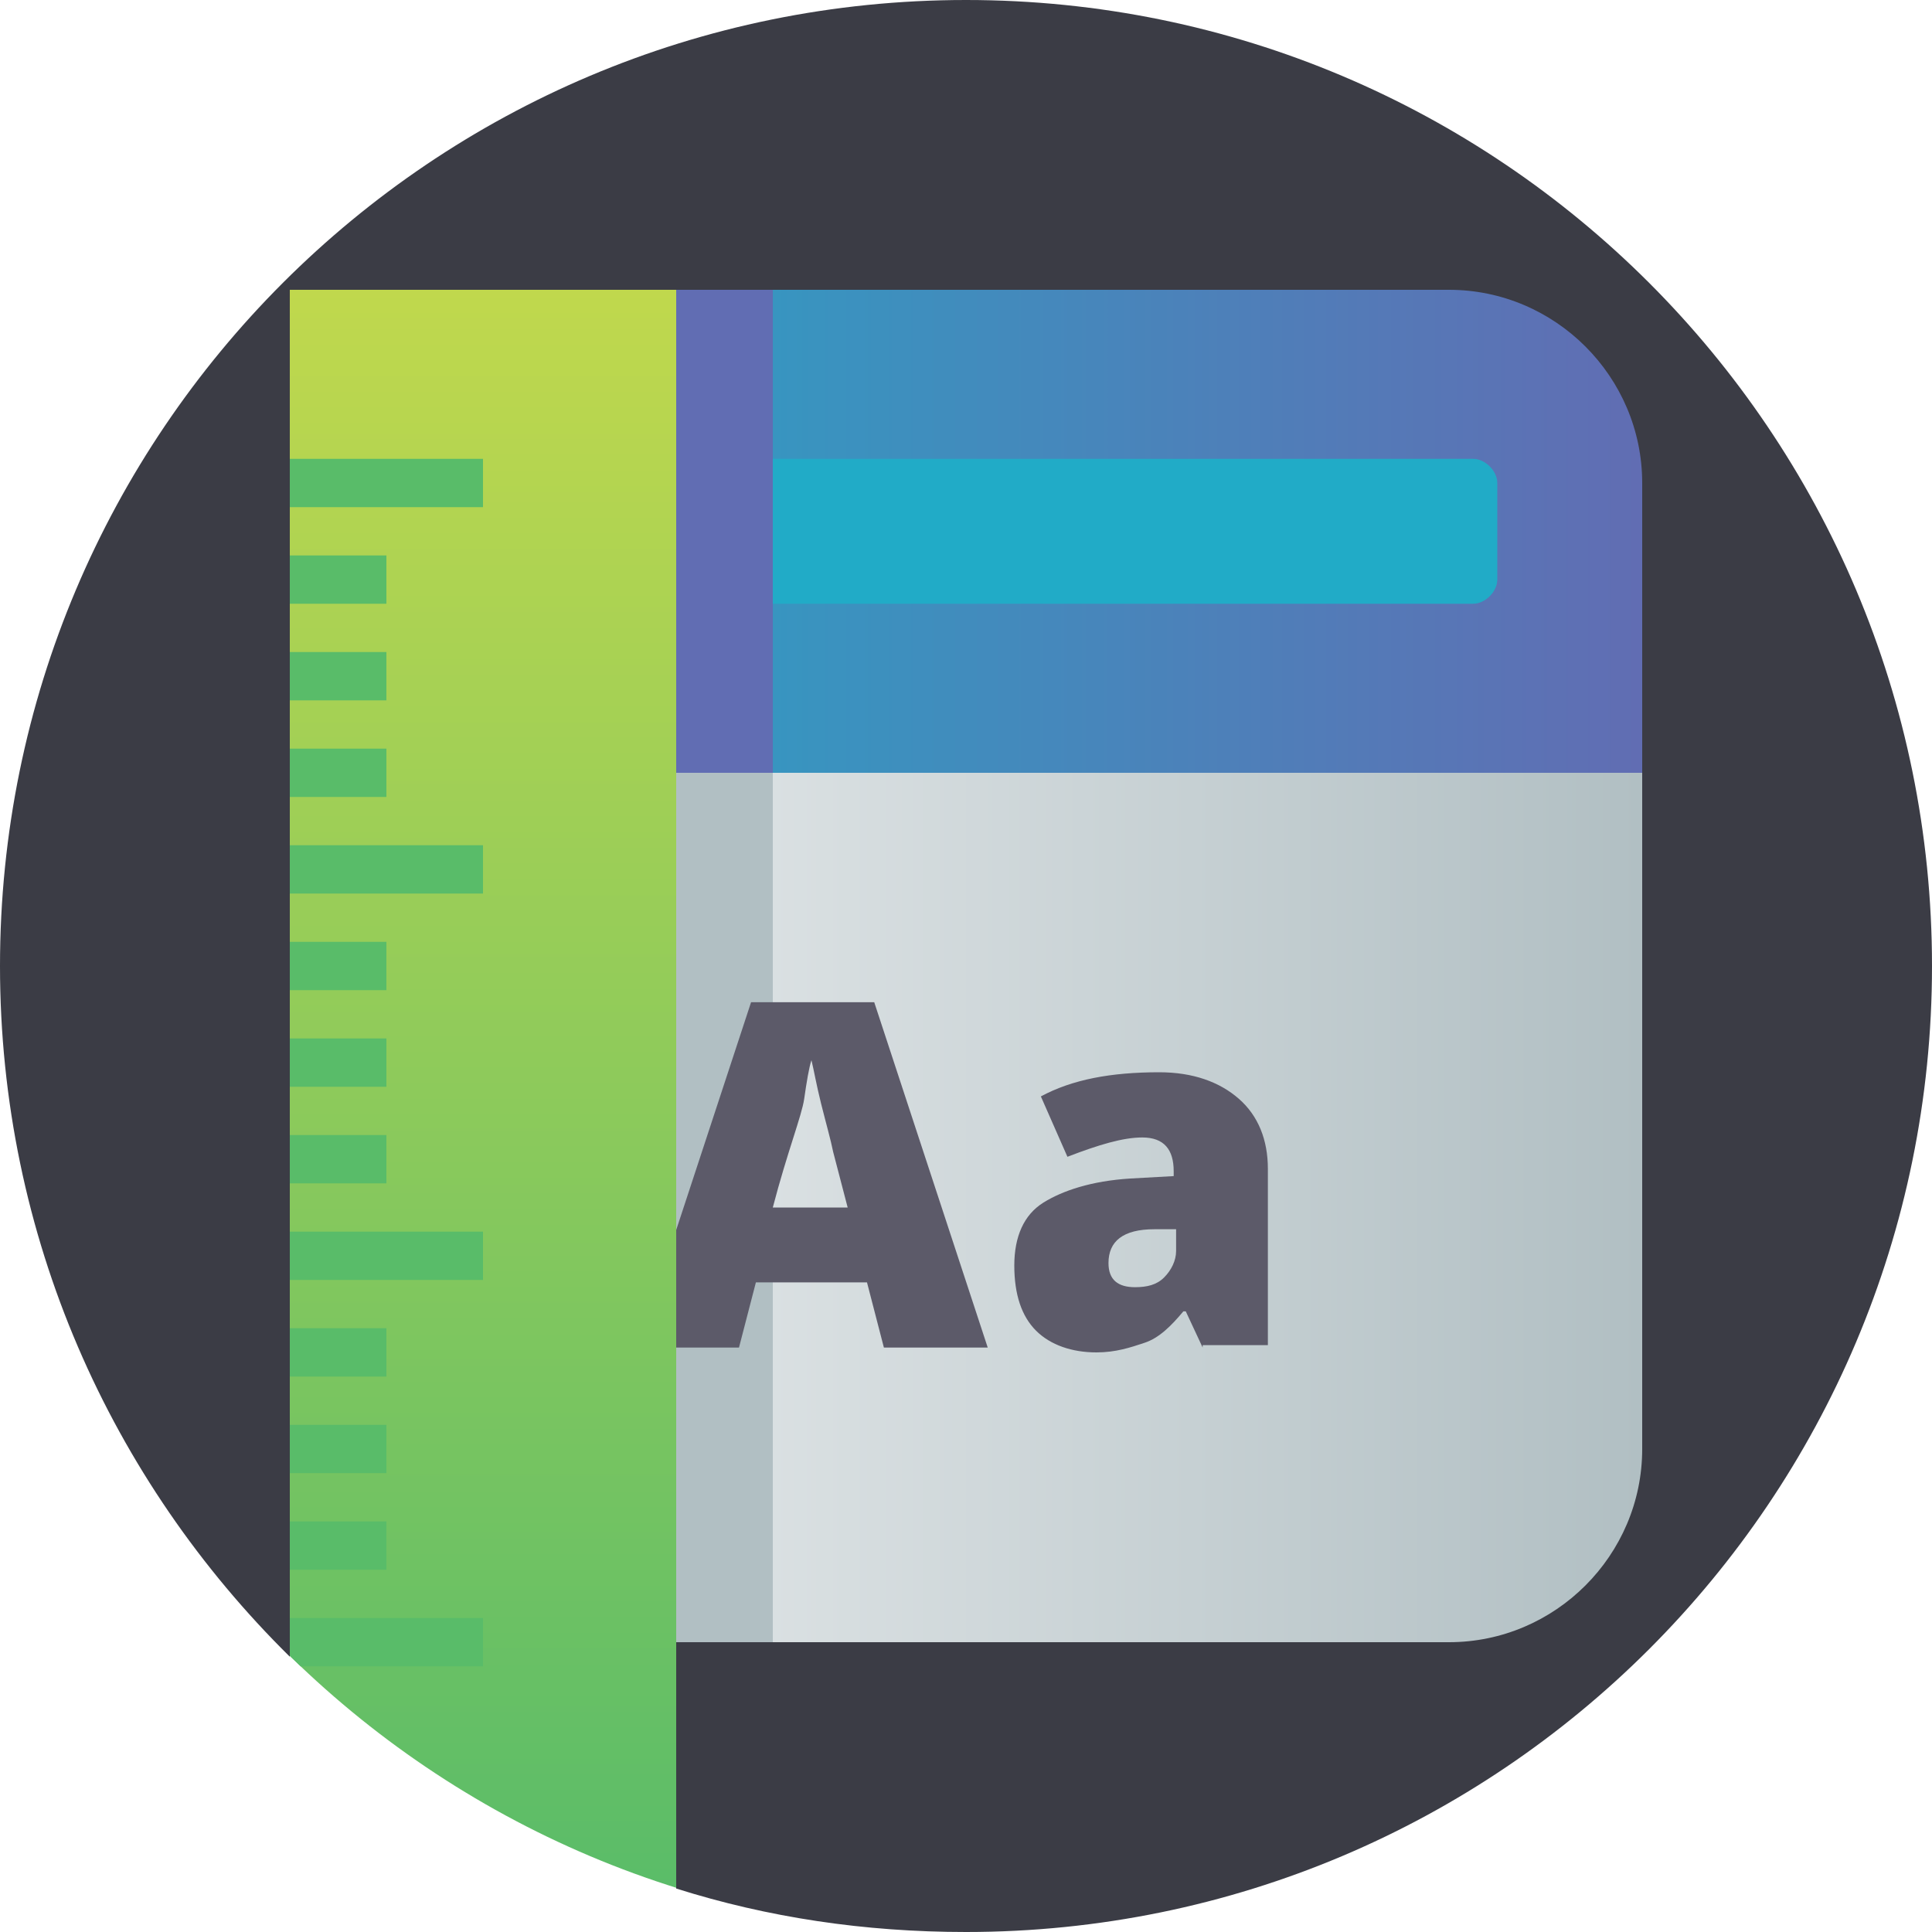
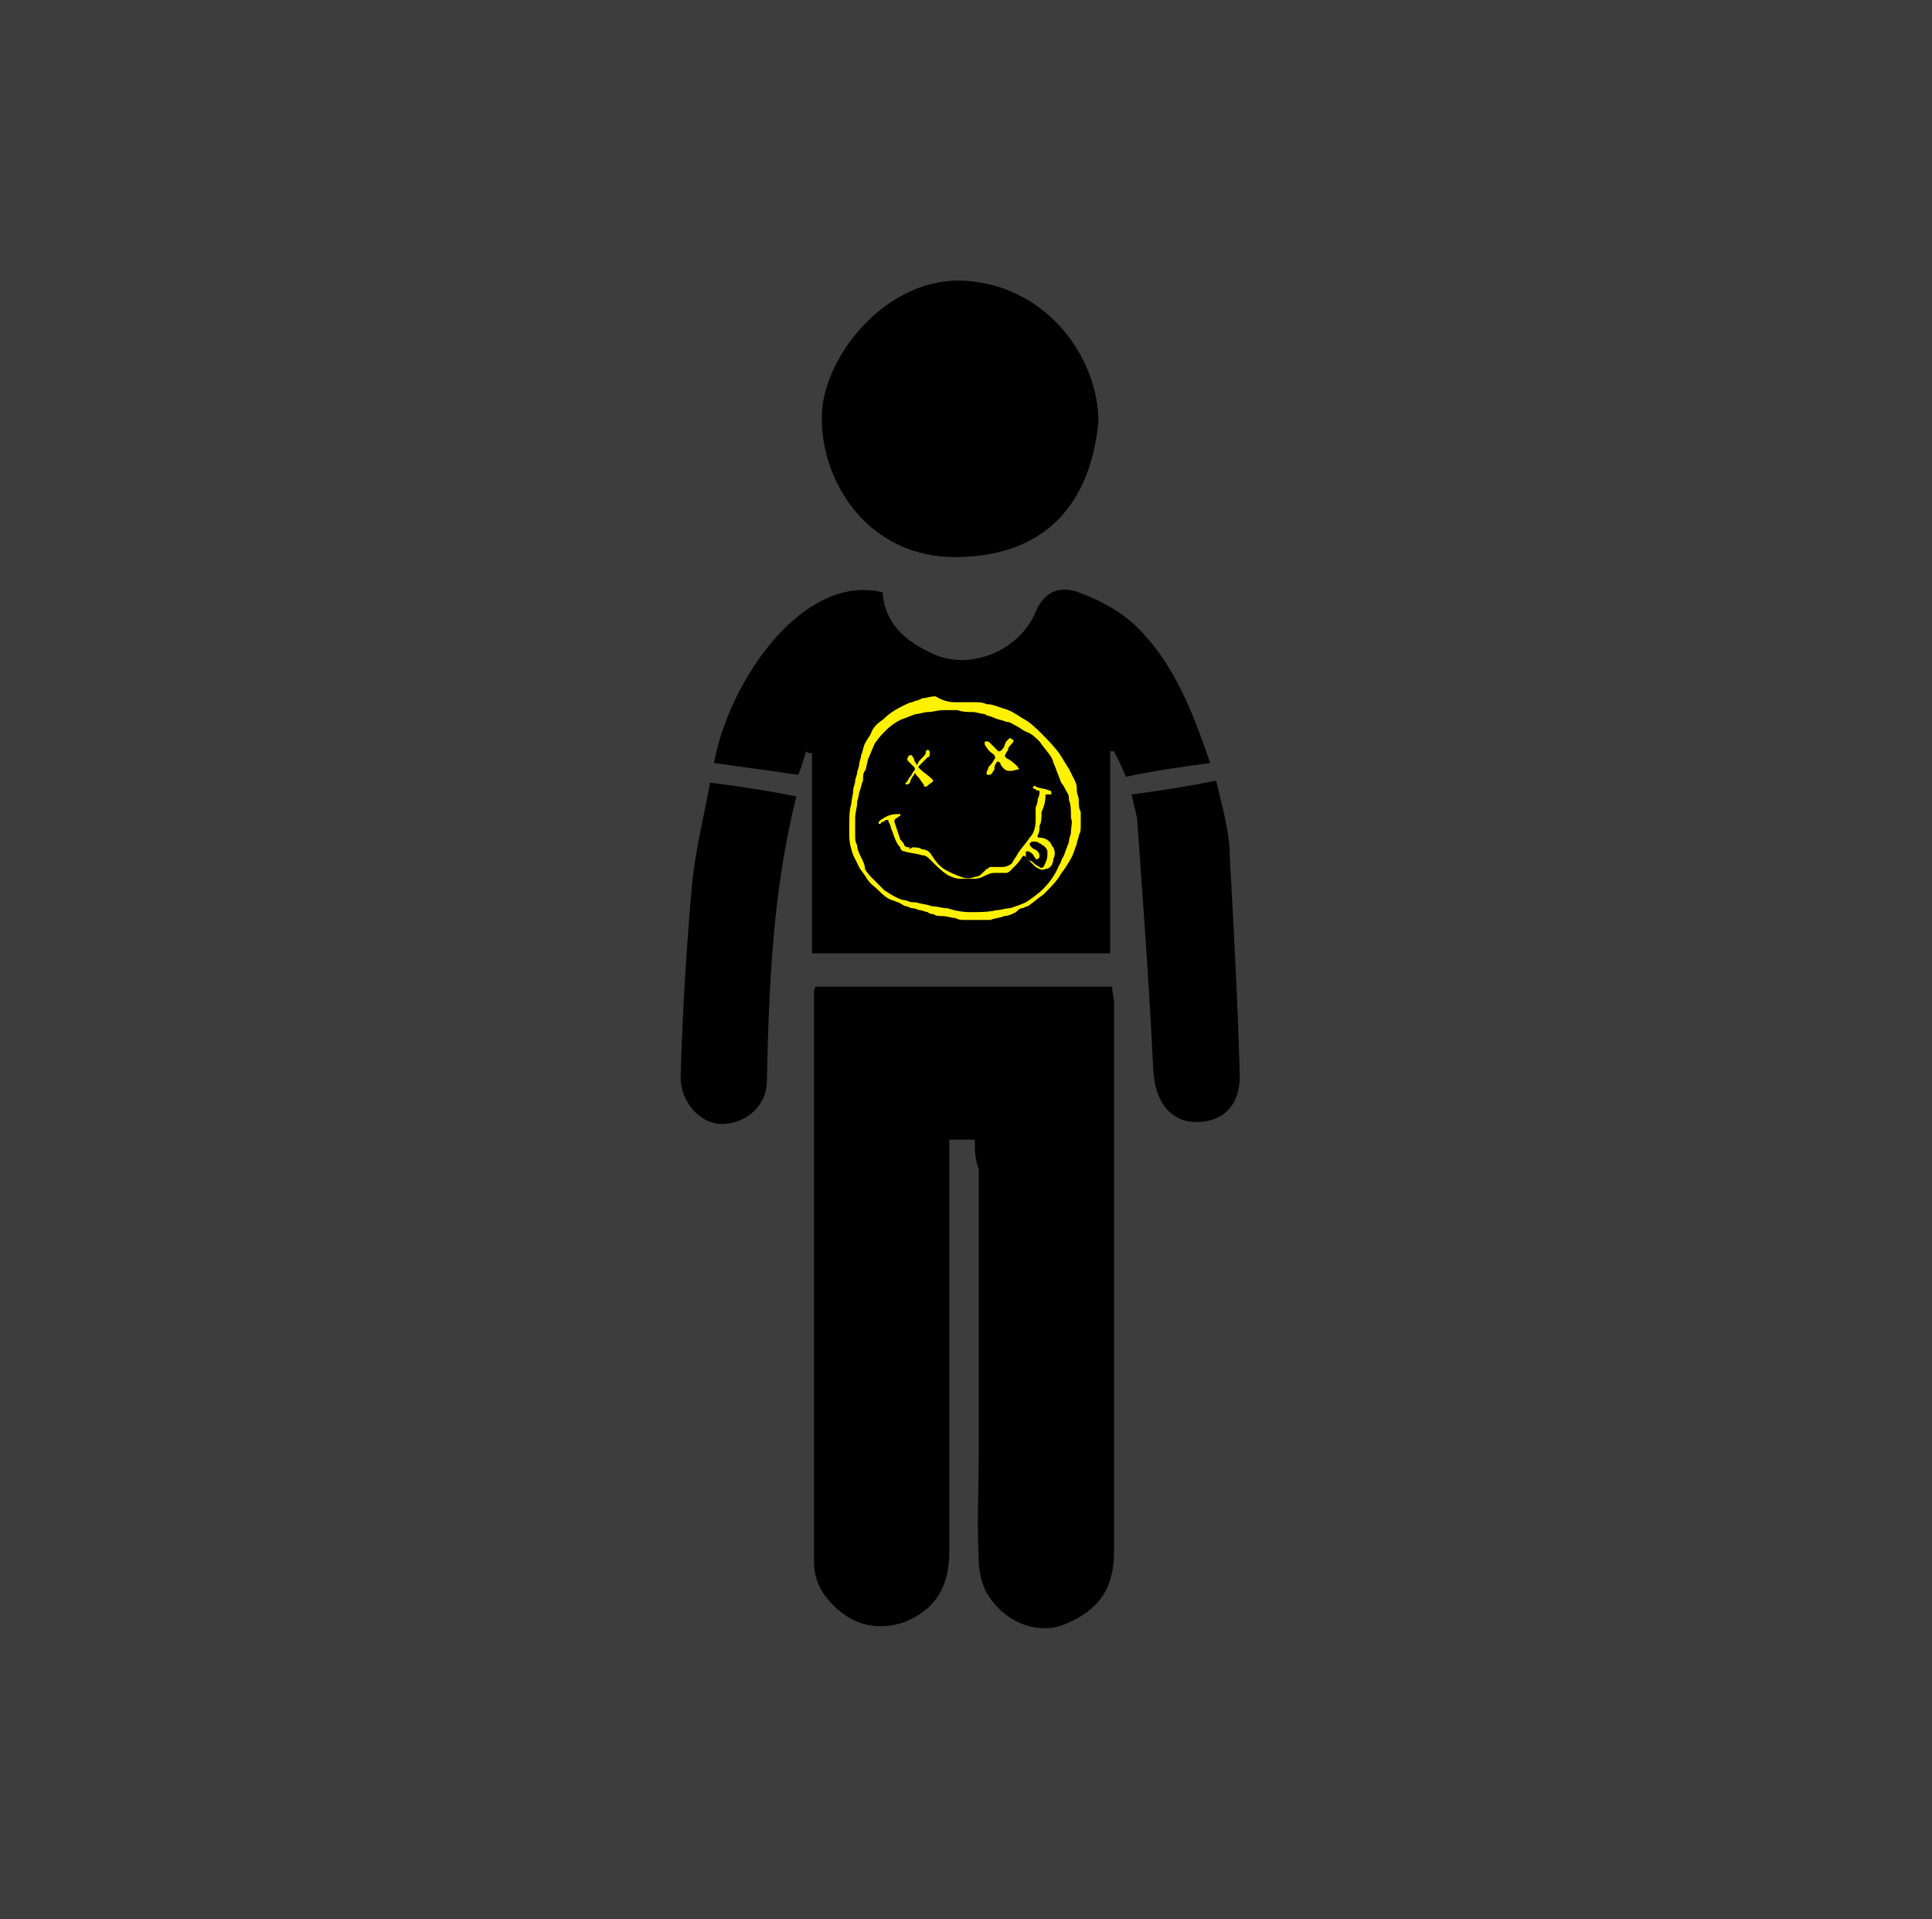
- <svg xmlns="http://www.w3.org/2000/svg" xmlns:xlink="http://www.w3.org/1999/xlink" width="80" height="80" viewBox="0 0 80 80">
-   <path fill="#3B3C45" d="M40 0C17.9 0 0 17.9 0 40c0 11.2 4.6 21.3 12 28.6V64h16v14.2c3.8 1.2 7.8 1.8 12 1.8 22.1 0 40-17.9 40-40S62.1 0 40 0z" />
-   <defs>
-     <circle id="a" cx="40" cy="40" r="40" />
-   </defs>
-   <clipPath id="b">
-     <use xlink:href="#a" overflow="visible" />
-   </clipPath>
-   <g clip-path="url(#b)">
-     <linearGradient id="c" gradientUnits="userSpaceOnUse" x1="12" y1="22" x2="68" y2="22">
-       <stop offset="0" stop-color="#21ABC7" />
-       <stop offset="1" stop-color="#616DB3" />
-     </linearGradient>
-     <path fill="url(#c)" d="M60 12H20c-4.4 0-8 3.6-8 8v12h56V20c0-4.4-3.6-8-8-8z" />
-     <linearGradient id="d" gradientUnits="userSpaceOnUse" x1="12" y1="50" x2="68" y2="50">
-       <stop offset="0" stop-color="#F0F2F3" />
-       <stop offset="1" stop-color="#B1BFC3" />
-     </linearGradient>
-     <path fill="url(#d)" d="M12 32v28c0 4.4 3.6 8 8 8h40c4.4 0 8-3.6 8-8V32H12z" />
-     <path fill="#21ABC7" d="M62 24c0 .5-.5 1-1 1H21c-.5 0-1-.5-1-1v-4c0-.5.5-1 1-1h40c.5 0 1 .5 1 1v4z" />
-     <path fill="#616DB3" d="M28 12h4v20h-4z" />
-     <path fill="#B1BFC3" d="M28 32h4v36h-4z" />
-     <g fill="#5C5A69">
-       <path d="M36.6 55.8l-.7-2.7h-4.6l-.7 2.7h-4.2l4.7-14.3h5.1l4.7 14.3h-4.3zM35.1 50l-.6-2.3c-.1-.5-.3-1.2-.5-2s-.3-1.4-.4-1.8c-.1.3-.2.9-.3 1.6s-.7 2.2-1.3 4.5h3.1zM49.8 55.8l-.7-1.5H49c-.5.6-1 1.1-1.6 1.3s-1.2.4-2 .4c-1 0-1.9-.3-2.5-.9s-.9-1.5-.9-2.7c0-1.2.4-2.1 1.2-2.6s2-.9 3.6-1l1.8-.1v-.2c0-.9-.4-1.4-1.3-1.4-.8 0-1.8.3-3.1.8l-1.1-2.5c1.3-.7 2.9-1 4.9-1 1.4 0 2.5.4 3.3 1.1s1.2 1.7 1.2 2.9v7.3h-2.7zM47 53.3c.5 0 .9-.1 1.2-.4s.5-.7.5-1.1v-.9h-.9c-1.3 0-1.9.5-1.9 1.4 0 .7.4 1 1.1 1z" />
-     </g>
-     <linearGradient id="e" gradientUnits="userSpaceOnUse" x1="20" y1="79" x2="20" y2="12">
-       <stop offset="0" stop-color="#59BC69" />
-       <stop offset="1" stop-color="#C0D84D" />
-     </linearGradient>
-     <path fill="url(#e)" d="M12 12h16v67H12z" />
-     <g fill="none" stroke="#59BC69" stroke-width="2" stroke-miterlimit="10">
-       <path d="M12 20h8M12 24h4M12 28h4M12 32h4M12 36h8M12 40h4M12 44h4M12 48h4M12 52h8M12 56h4M12 60h4M12 64h4M12 68h8" />
-     </g>
+ <svg xmlns="http://www.w3.org/2000/svg" version="1.1" id="Calque_1" x="0px" y="0px" viewBox="0 0 98.5 97.8" enable-background="new 0 0 98.5 97.8" xml:space="preserve">
+   <rect fill="#3D3D3D" width="98.5" height="98.5" />
+   <g>
+     <path d="M49.7,58.1c-0.5,0-0.8,0-1.3,0c0,0.5,0,0.9,0,1.4c0,6.5,0,13,0,19.6c0,1.9-0.8,3-2.3,3.6c-1.5,0.5-2.9,0.1-4-1.3   c-0.4-0.5-0.6-1.2-0.6-1.7c0-9.7,0-19.4,0-29.1c0-0.1,0-0.2,0.1-0.3c5,0,10,0,15.1,0c0,0.3,0.1,0.6,0.1,0.9c0,9.3,0,18.6,0,27.9   c0,1.9-0.8,3-2.5,3.7c-1.2,0.5-2.8,0.1-3.8-1.3c-0.4-0.5-0.6-1.3-0.6-2c-0.1-1.8,0-3.6,0-5.4c0-4.8,0-9.7,0-14.5   C49.7,59.1,49.7,58.6,49.7,58.1z" />
+     <path d="M36.4,38.9c0.8-4.3,4.6-9.7,8.6-8.7c0.1,1.6,1.2,2.5,2.5,3.1c1.8,0.9,4.4,0,5.3-2.1c0.5-1.2,1.4-1.3,2.2-1   c1.1,0.4,2.2,1,3,1.8c1.9,1.9,2.8,4.3,3.7,6.9c-1.5,0.2-2.9,0.4-4.3,0.7c-0.2-0.5-0.4-0.9-0.6-1.3c-0.1,0-0.1,0-0.2,0   c0,3.4,0,6.8,0,10.3c-5.1,0-10.1,0-15.2,0c0-3.4,0-6.8,0-10.2c-0.1,0-0.2,0-0.3-0.1c-0.1,0.3-0.2,0.7-0.4,1.2   C39.3,39.3,37.9,39.1,36.4,38.9z" />
+     <path d="M56,21.5c-0.4,4.1-2.6,6.8-7.1,6.9c-4.7,0.1-7-3.9-7-7c-0.1-2.9,3-7.1,7-7.1C53.3,14.4,56,18.2,56,21.5z" />
+     <path d="M57.7,40.5c1.5-0.2,2.8-0.4,4.3-0.7c0.3,1.3,0.7,2.6,0.7,3.9c0.2,3.6,0.4,7.3,0.5,10.9c0.1,1.7-0.8,2.6-2.2,2.6   c-1.3,0-2.1-1-2.2-2.6c-0.2-4.2-0.5-8.3-0.8-12.5C58,41.6,57.8,41.1,57.7,40.5z" />
+     <path d="M36.2,39.9c1.6,0.2,2.9,0.4,4.4,0.7c-1.2,4.8-1.4,9.6-1.5,14.5c0,1.3-1.1,2.2-2.3,2.2c-1.1,0-2.1-1.1-2.1-2.4   c0.1-3.4,0.3-6.7,0.6-10C35.5,43.1,35.9,41.6,36.2,39.9z" />
+   </g>
+   <g>
+     <path fill="#FFF200" d="M48.8,35.8c0.3,0,0.6,0,0.9,0c0.2,0,0.4,0,0.6,0.1c0.3,0,0.5,0.1,0.8,0.2c0.4,0.1,0.7,0.3,1,0.5   c0.4,0.2,0.7,0.5,1,0.8c0.3,0.3,0.6,0.6,0.9,1c0.2,0.3,0.3,0.5,0.5,0.8c0.1,0.2,0.2,0.4,0.3,0.6c0.1,0.2,0.1,0.3,0.1,0.5   c0,0.2,0.1,0.3,0.1,0.5c0,0.2,0,0.4,0.1,0.6c0,0.2,0,0.5,0,0.7c0,0.2,0,0.3-0.1,0.5c0,0.1-0.1,0.3-0.1,0.4c0,0.1-0.1,0.2-0.1,0.3   c-0.1,0.3-0.2,0.5-0.4,0.8c-0.1,0.2-0.3,0.4-0.4,0.6c-0.2,0.3-0.5,0.6-0.8,0.9c-0.3,0.2-0.5,0.4-0.8,0.6c-0.1,0-0.2,0.1-0.3,0.1   c-0.1,0-0.2,0.1-0.3,0.2c-0.2,0.1-0.4,0.2-0.6,0.2c-0.2,0.1-0.5,0.1-0.7,0.2c-0.1,0-0.3,0-0.4,0c-0.3,0-0.6,0-0.9,0   c-0.2,0-0.3,0-0.5-0.1c-0.2,0-0.4-0.1-0.7-0.1c-0.1,0-0.3,0-0.4-0.1c-0.1,0-0.2,0-0.3-0.1c-0.1,0-0.3-0.1-0.4-0.1   c-0.1,0-0.2-0.1-0.4-0.1c-0.1,0-0.2-0.1-0.3-0.1c-0.1,0-0.2-0.1-0.4-0.2c-0.1,0-0.2-0.1-0.3-0.1c-0.3-0.1-0.5-0.3-0.7-0.5   c-0.2-0.2-0.4-0.3-0.6-0.6c-0.1-0.2-0.3-0.4-0.4-0.6c-0.1-0.2-0.2-0.4-0.3-0.6c-0.1-0.3-0.2-0.6-0.2-1c0-0.2,0-0.4,0-0.6   c0-0.3,0-0.7,0.1-1c0-0.2,0.1-0.5,0.1-0.7c0-0.2,0.1-0.3,0.1-0.5c0-0.1,0.1-0.3,0.1-0.4c0-0.1,0.1-0.3,0.1-0.4   c0-0.2,0.1-0.3,0.1-0.5c0.1-0.2,0.1-0.4,0.2-0.6c0.1-0.2,0.2-0.3,0.3-0.5c0.1-0.3,0.3-0.5,0.6-0.7c0.3-0.3,0.6-0.5,1-0.7   c0.2-0.1,0.4-0.2,0.5-0.2c0.2-0.1,0.4-0.1,0.5-0.2c0.2,0,0.4-0.1,0.7-0.1C48.2,35.8,48.5,35.8,48.8,35.8z M49.5,46.5   c0.5,0,0.9,0,1.3-0.1c0.2,0,0.5-0.1,0.7-0.1c0.3-0.1,0.6-0.2,0.8-0.3c0.3-0.2,0.6-0.4,0.9-0.7c0.3-0.3,0.6-0.7,0.8-1.2   c0.1-0.1,0.1-0.3,0.2-0.4c0.1-0.2,0.1-0.3,0.2-0.5c0-0.1,0.1-0.2,0.1-0.3c0-0.2,0.1-0.3,0.1-0.5c0-0.2,0.1-0.5,0-0.7c0,0,0,0,0-0.1   c0-0.3,0-0.6-0.1-0.8c0-0.1,0-0.3-0.1-0.4c-0.1-0.2-0.2-0.4-0.3-0.5c-0.1-0.3-0.2-0.5-0.3-0.8c-0.1-0.2-0.1-0.3-0.2-0.5   c-0.2-0.3-0.4-0.5-0.6-0.8c-0.2-0.2-0.4-0.4-0.7-0.5c-0.2-0.1-0.3-0.2-0.5-0.3c-0.2-0.1-0.3-0.2-0.5-0.2c-0.2-0.1-0.4-0.1-0.6-0.2   c-0.2-0.1-0.4-0.1-0.5-0.2c-0.2,0-0.4-0.1-0.6-0.1c-0.3,0-0.5,0-0.8-0.1c0,0,0,0-0.1,0c-0.1,0-0.1,0-0.2,0c-0.1,0-0.2,0-0.4,0   c-0.3,0-0.5,0.1-0.8,0.1c-0.2,0-0.4,0.1-0.6,0.1c-0.3,0.1-0.5,0.2-0.8,0.3c-0.2,0.1-0.5,0.3-0.7,0.5c-0.2,0.2-0.4,0.4-0.6,0.7   c-0.1,0.2-0.2,0.5-0.3,0.7c-0.1,0.2-0.1,0.5-0.2,0.7c-0.1,0.1-0.1,0.3-0.1,0.5c-0.1,0.2-0.1,0.4-0.2,0.6c0,0.2-0.1,0.4-0.1,0.5   c0,0.3-0.1,0.5-0.1,0.8c0,0.3,0,0.6,0,0.9c0,0.2,0,0.3,0.1,0.5c0,0.2,0.1,0.4,0.2,0.6c0.1,0.2,0.2,0.4,0.2,0.6   c0.1,0.2,0.3,0.4,0.5,0.6c0.2,0.2,0.3,0.3,0.5,0.5c0.2,0.1,0.3,0.2,0.5,0.3c0.2,0.1,0.4,0.2,0.6,0.2c0.2,0.1,0.3,0.1,0.5,0.1   c0.3,0.1,0.6,0.1,0.8,0.2c0.3,0,0.5,0.1,0.8,0.1C48.9,46.5,49.3,46.5,49.5,46.5z" />
+     <path fill="#FFF200" d="M46.5,43.2c0.2,0,0.4,0,0.5,0.1c0.2,0,0.4,0.1,0.5,0.3c0.2,0.3,0.4,0.6,0.8,0.8c0.2,0.1,0.4,0.2,0.7,0.3   c0.2,0.1,0.5,0.1,0.7,0c0.2,0,0.3-0.1,0.5-0.3c0,0,0.1-0.1,0.1-0.1c0.1,0,0.1-0.1,0.2-0.1c0.2,0,0.4,0,0.6,0c0.2,0,0.4-0.1,0.5-0.2   c0.1-0.2,0.2-0.3,0.3-0.5c0.2-0.3,0.4-0.5,0.6-0.8c0.2-0.2,0.3-0.5,0.3-0.9c0-0.2,0-0.4,0-0.6c0-0.1,0.1-0.2,0.1-0.4   c0-0.1,0.1-0.2,0.1-0.4c0-0.1,0-0.1-0.1-0.1c-0.1,0-0.1-0.1-0.2-0.1c0,0-0.1-0.1,0-0.1c0,0,0.1-0.1,0.1,0c0.2,0.1,0.5,0.1,0.7,0.2   c0,0,0.1,0,0.1,0.1c0,0,0,0.1,0,0.1c0,0-0.1,0-0.1,0c0,0-0.1,0-0.1,0c-0.1,0-0.1,0-0.1,0.1c0,0.3-0.1,0.6-0.2,0.8c0,0,0,0.1,0,0.1   c0,0.2,0,0.4-0.1,0.6c0,0.2,0,0.3-0.1,0.5c0,0.1,0,0.1,0.1,0.1c0.2,0,0.4,0.1,0.5,0.2c0.1,0.1,0.1,0.2,0.2,0.3   c0.1,0.2,0.1,0.4,0,0.6c0,0.3-0.2,0.5-0.4,0.5c-0.2,0.1-0.3,0-0.5-0.1c-0.1-0.1-0.3-0.3-0.4-0.4c0,0-0.1-0.1-0.1-0.1   c-0.1-0.1-0.1-0.1-0.2,0c-0.1,0.2-0.3,0.4-0.4,0.5c0,0-0.1,0.1-0.1,0.1c0,0-0.1,0.1-0.1,0.1c0,0-0.1,0.1-0.2,0.1c0,0-0.1,0-0.1,0   c-0.2,0-0.3,0-0.5,0c-0.2,0-0.4,0.1-0.6,0.2c-0.2,0.1-0.4,0.1-0.5,0.1c-0.2,0-0.4,0-0.6,0c-0.3,0-0.5-0.1-0.7-0.2   c-0.3-0.2-0.5-0.4-0.7-0.6c-0.1-0.1-0.1-0.1-0.2-0.2c-0.1-0.1-0.2-0.2-0.4-0.2c-0.3-0.1-0.6-0.1-0.9-0.2c-0.1,0-0.2-0.1-0.2-0.2   c-0.2-0.2-0.3-0.5-0.4-0.8c-0.1-0.2-0.1-0.4-0.2-0.5c0-0.1,0-0.1-0.1-0.1c-0.1,0-0.1,0.1-0.2,0.1c0,0-0.1,0-0.1,0.1   c0,0-0.1,0-0.1,0c0,0,0-0.1,0-0.1c0,0,0.1-0.1,0.1-0.1c0.3-0.2,0.5-0.3,0.9-0.3c0,0,0,0,0,0c0,0,0,0,0.1,0c0,0,0,0,0,0.1   c-0.1,0-0.1,0.1-0.2,0.1c-0.1,0.1-0.1,0.1-0.1,0.2c0.1,0.3,0.2,0.6,0.3,0.9c0.1,0.1,0.2,0.2,0.2,0.3c0.1,0.1,0.2,0.1,0.3,0.1   C46.3,43.3,46.4,43.3,46.5,43.2C46.5,43.3,46.5,43.2,46.5,43.2z M53.4,43.6c0-0.1,0-0.1,0-0.2c0-0.1-0.1-0.2-0.2-0.3   c-0.1,0-0.1-0.1-0.2-0.1c-0.1-0.1-0.2-0.1-0.3-0.1c-0.1,0-0.1,0-0.2,0.1c0,0.1,0,0.1,0.1,0.2c0.1,0.1,0.2,0.1,0.3,0.2   c0.1,0.1,0.1,0.2,0.1,0.3c0,0-0.1,0.1-0.1,0.1c0,0-0.1,0-0.1,0c0-0.1-0.1-0.1-0.1-0.2c-0.1-0.1-0.2-0.2-0.3-0.2   c-0.1,0-0.1,0-0.1,0.1c0,0,0,0.1,0,0.1c0,0,0,0,0,0.1c0.1,0.1,0.2,0.2,0.3,0.2c0.1,0.1,0.2,0.2,0.4,0.3c0.1,0.1,0.2,0,0.2,0   C53.3,44,53.4,43.8,53.4,43.6z" />
+     <path fill="#FFF200" d="M51.5,39.3c-0.1,0-0.2,0-0.3-0.1c-0.1-0.1-0.2-0.2-0.2-0.3c-0.1-0.1-0.2-0.1-0.2,0   c-0.1,0.1-0.1,0.2-0.1,0.3c0,0.1-0.1,0.1-0.1,0.2c-0.1,0.1-0.1,0.1-0.2,0.1c-0.1,0-0.1,0-0.1-0.1c0-0.1,0.1-0.2,0.1-0.3   c0.1-0.1,0.2-0.2,0.3-0.4c0.1-0.1,0-0.1,0-0.2c-0.1-0.1-0.3-0.2-0.4-0.4c0,0-0.1-0.1-0.1-0.2c0-0.1,0-0.1,0.1-0.1   c0.1,0,0.1,0,0.2,0.1c0.1,0.1,0.2,0.2,0.3,0.3c0,0,0.1,0.1,0.1,0.1c0.1,0,0.1,0,0.2-0.1c0.1-0.1,0.1-0.2,0.2-0.4   c0,0,0.1-0.1,0.1-0.1c0.1-0.1,0.1-0.1,0.2,0c0.1,0,0.1,0.1,0,0.2c-0.1,0.1-0.2,0.2-0.2,0.3c0,0.1-0.1,0.1-0.1,0.2   c-0.1,0.1-0.1,0.2,0.1,0.3c0.2,0.1,0.4,0.3,0.5,0.4c0,0,0,0.1,0.1,0.1C51.6,39.3,51.6,39.3,51.5,39.3   C51.5,39.3,51.5,39.3,51.5,39.3z" />
+     <path fill="#FFF200" d="M47.2,40.1c-0.1,0-0.1,0-0.1-0.1c-0.1-0.1-0.2-0.3-0.3-0.4c0,0-0.1-0.1-0.1-0.1c0-0.1-0.1-0.1-0.1,0   c-0.1,0.1-0.2,0.3-0.2,0.4c-0.1,0.1-0.2,0.1-0.2,0.1c0,0-0.1-0.1,0-0.1c0.1-0.1,0.1-0.2,0.2-0.3c0.1-0.1,0.1-0.2,0.2-0.3   c0.1-0.1,0-0.2,0-0.2c-0.1-0.1-0.2-0.2-0.3-0.3c0,0-0.1-0.1,0-0.2c0-0.1,0.1-0.1,0.2-0.1c0,0.1,0.1,0.1,0.1,0.2   c0,0.1,0.1,0.2,0.1,0.2c0,0.1,0.1,0.1,0.1,0c0.1-0.2,0.3-0.3,0.4-0.5c0,0,0,0,0-0.1c0.1-0.1,0.1-0.1,0.2,0c0,0,0,0.1,0,0.2   c0,0.1-0.1,0.1-0.1,0.1c-0.1,0.1-0.3,0.3-0.4,0.4c-0.1,0.1-0.1,0.1,0,0.2c0.2,0.2,0.4,0.3,0.6,0.5c0.1,0.1,0.1,0.1,0,0.2   C47.3,40,47.3,40.1,47.2,40.1z" />
  </g>
</svg>
